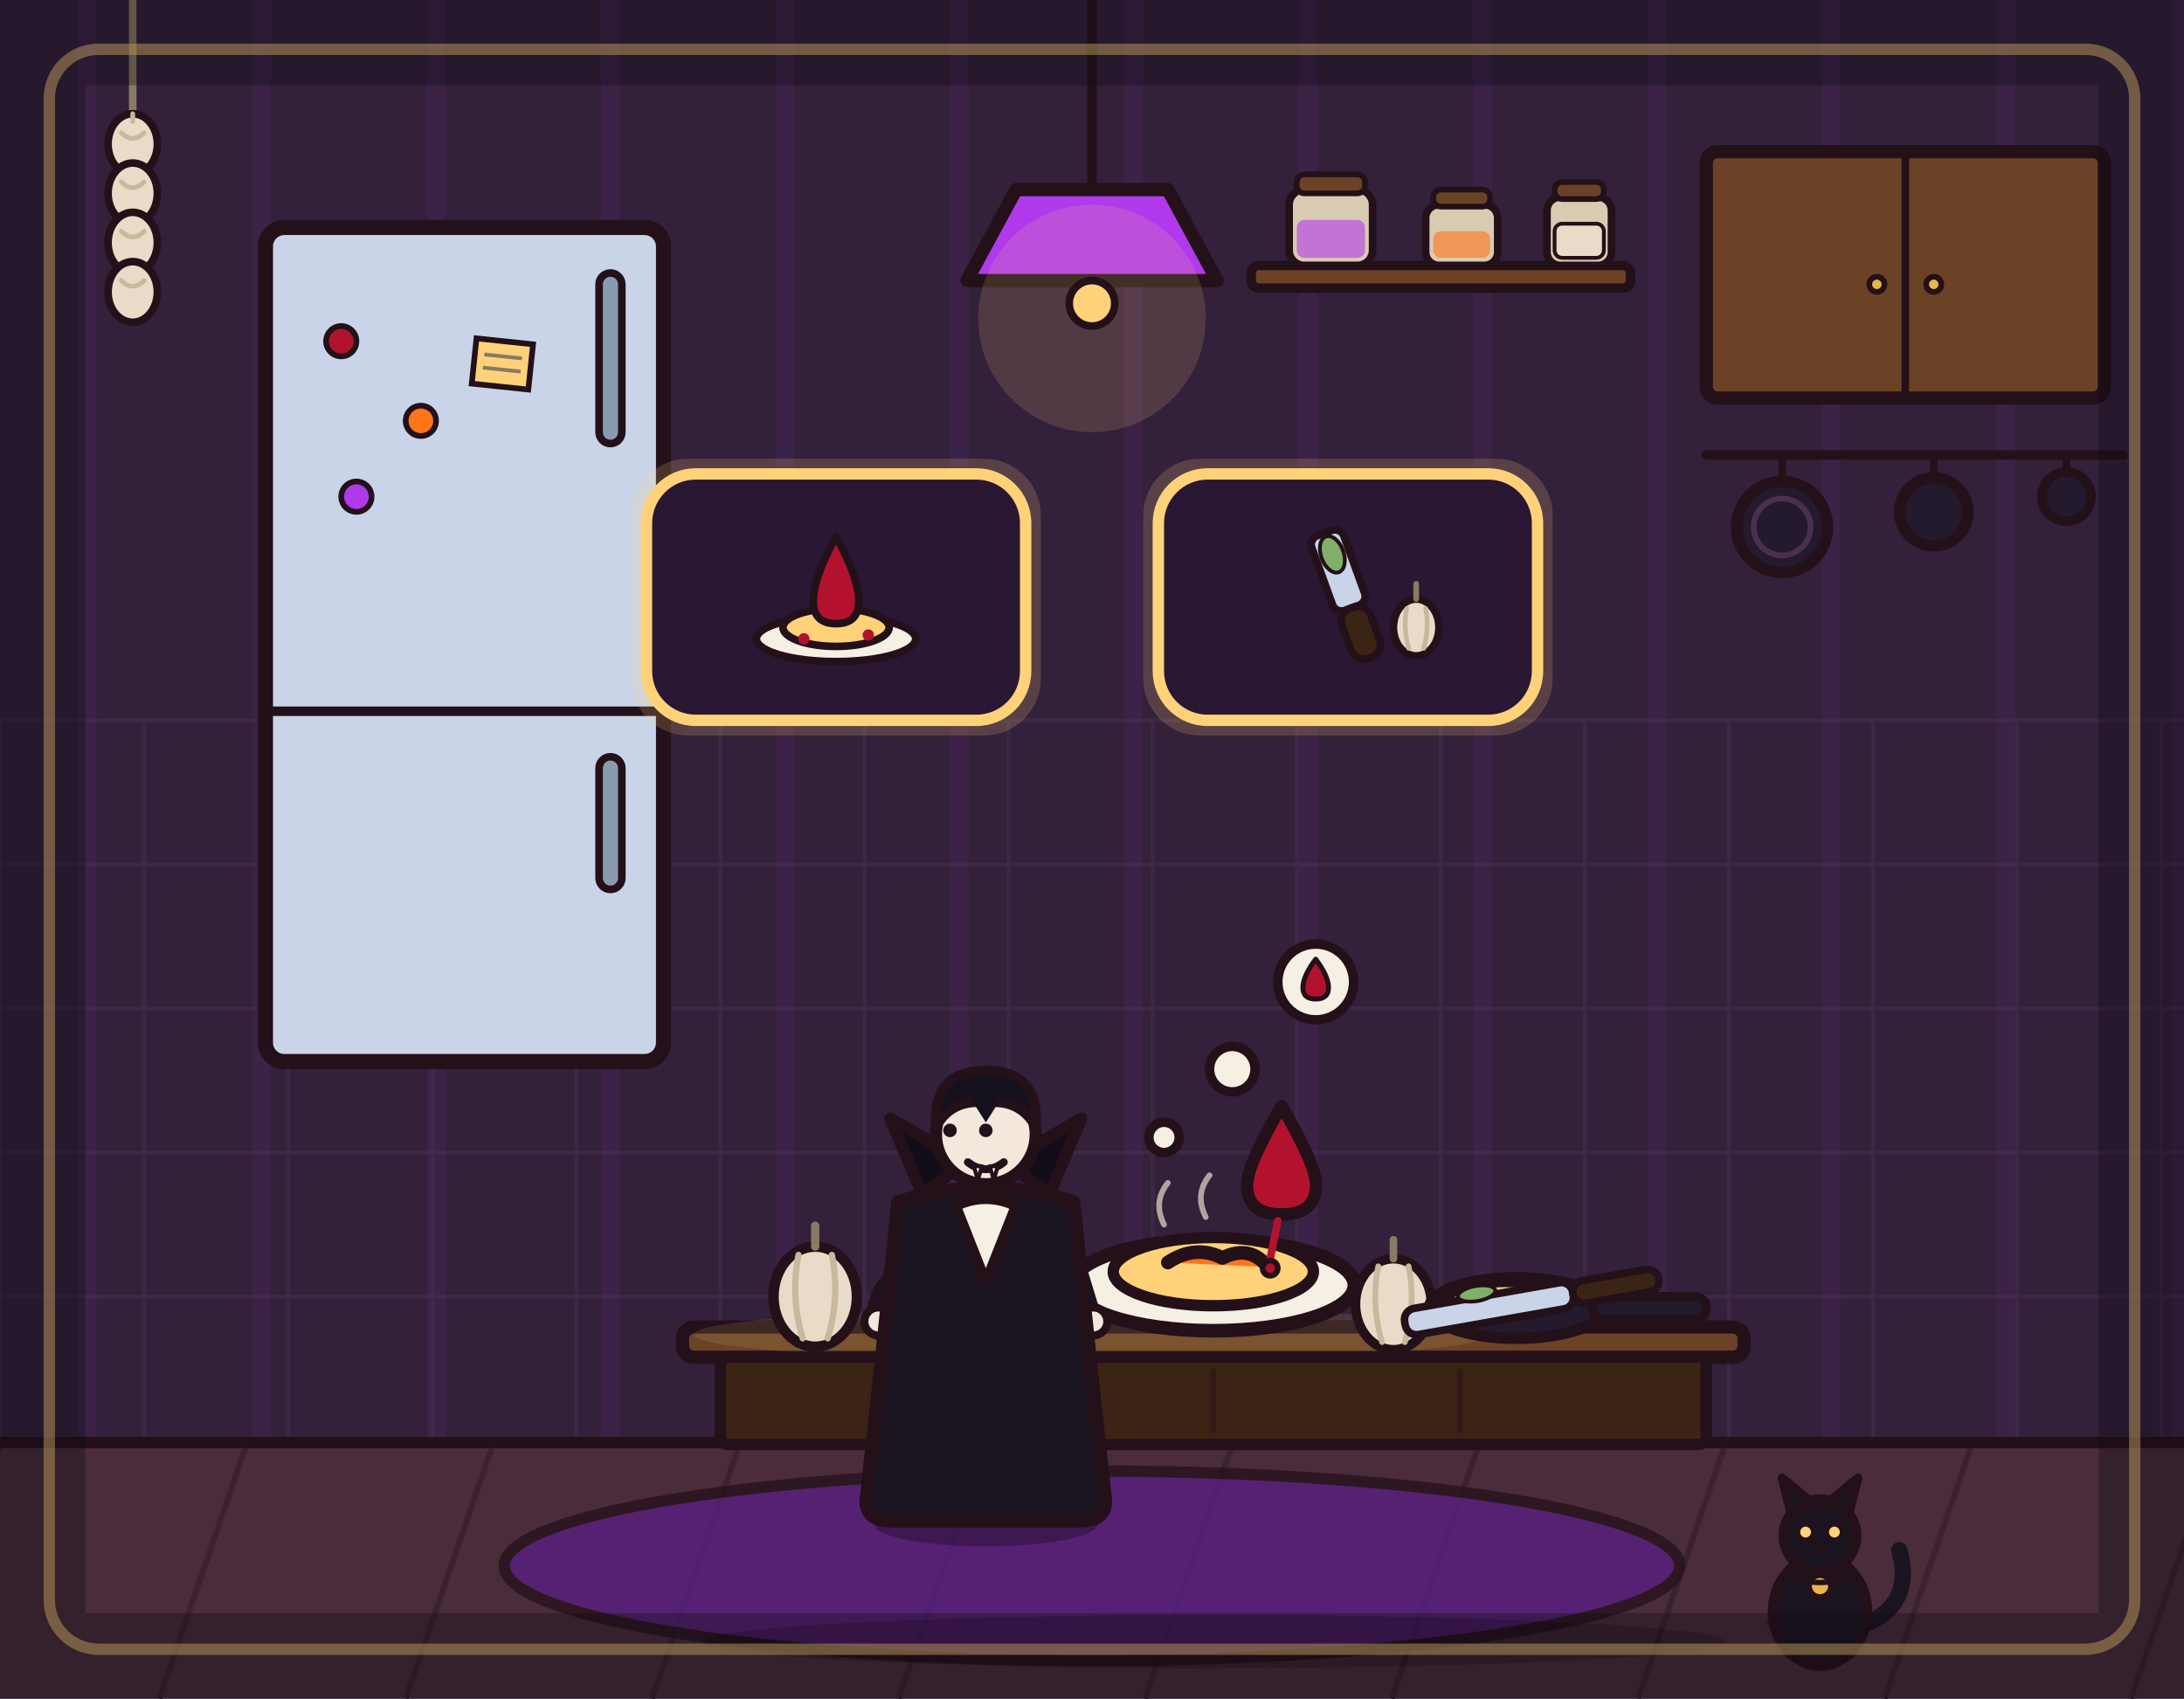
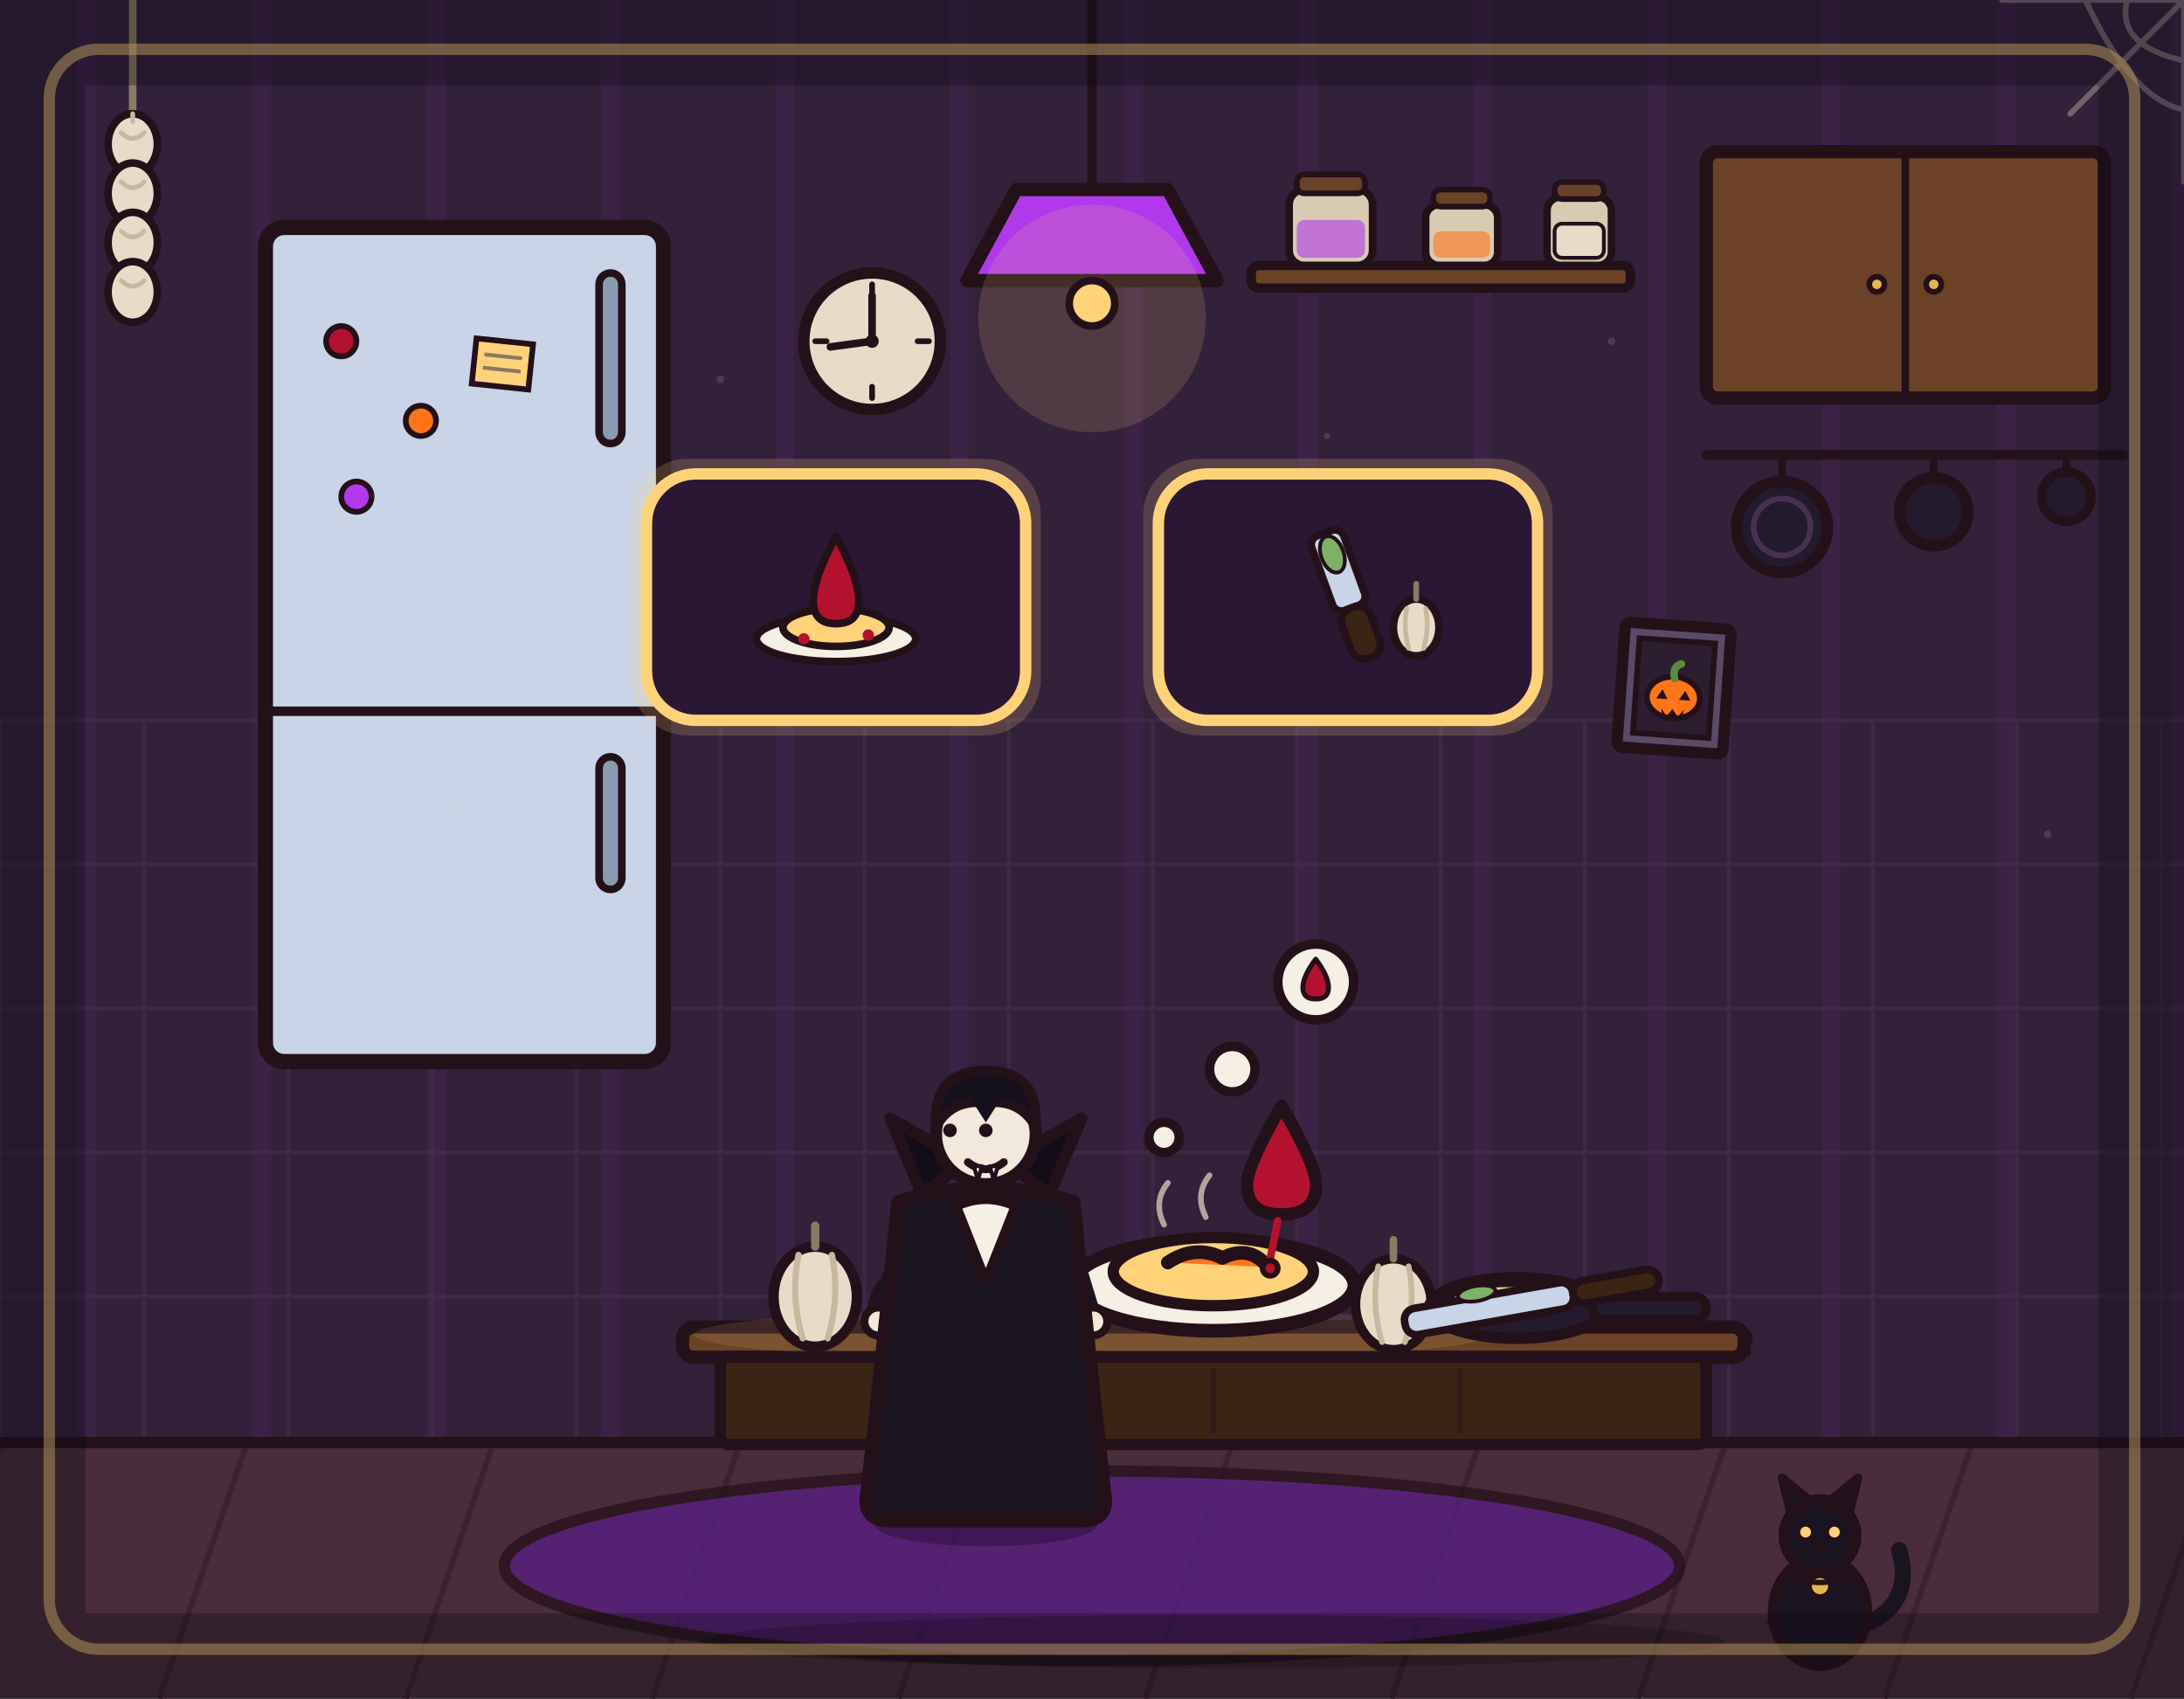
<svg xmlns="http://www.w3.org/2000/svg" viewBox="0 0 1152 896" width="1152" height="896">
  <rect x="0" y="0" width="1152" height="896" fill="#33203a" />
  <path d="M46 0V762M138 0V762M230 0V762M322 0V762M414 0V762M506 0V762M598 0V762M690 0V762M782 0V762M874 0V762M966 0V762M1058 0V762M1150 0V762" stroke="#b03aeb" stroke-width="10" opacity=".07" fill="none" />
  <path d="M0 380V762M76 380V762M152 380V762M228 380V762M304 380V762M380 380V762M456 380V762M532 380V762M608 380V762M684 380V762M760 380V762M836 380V762M912 380V762M988 380V762M1064 380V762M1140 380V762M0 380H1152M0 456H1152M0 532H1152M0 608H1152M0 684H1152M0 760H1152" stroke="#4a3050" stroke-width="2" opacity=".5" fill="none" />
  <rect x="0" y="760" width="1152" height="136" fill="#4a2c3a" />
  <path d="M0 762 L-46 896M130 762 L84 896M260 762 L214 896M390 762 L344 896M520 762 L474 896M650 762 L604 896M780 762 L734 896M910 762 L864 896M1040 762 L994 896M1170 762 L1124 896" stroke="#3a2230" stroke-width="3" fill="none" />
  <line x1="0" y1="761" x2="1152" y2="761" stroke="#241019" stroke-width="6" stroke-linecap="round" />
  <ellipse cx="576" cy="826" rx="310" ry="50" fill="#5b1e86" stroke="#241019" stroke-width="6" stroke-linejoin="round" opacity=".75" />
  <rect x="140" y="120" width="210" height="440" rx="10" fill="#c9d4e8" stroke="#241019" stroke-width="8" stroke-linejoin="round" />
  <line x1="140" y1="375.2" x2="350" y2="375.2" stroke="#241019" stroke-width="5" stroke-linecap="round" />
  <rect x="316" y="144" width="12" height="90" rx="6" fill="#8a9ab0" stroke="#241019" stroke-width="4" />
  <rect x="316" y="399.2" width="12" height="70" rx="6" fill="#8a9ab0" stroke="#241019" stroke-width="4" />
  <circle cx="180" cy="180" r="8" fill="#b3122e" stroke="#241019" stroke-width="3" />
  <circle cx="222" cy="222" r="8" fill="#ff7518" stroke="#241019" stroke-width="3" />
  <circle cx="188" cy="262" r="8" fill="#b03aeb" stroke="#241019" stroke-width="3" />
  <g transform="rotate(6 265 192)">
    <rect x="250" y="180" width="30" height="24" fill="#ffd27a" stroke="#241019" stroke-width="3" />
    <line x1="255" y1="188" x2="275" y2="188" stroke="#8a7a64" stroke-width="2" />
    <line x1="255" y1="195" x2="275" y2="195" stroke="#8a7a64" stroke-width="2" />
  </g>
  <line x1="70" y1="0" x2="70" y2="60" stroke="#8a7a64" stroke-width="4" stroke-linecap="round" />
  <g fill="#e8dcc8" stroke="#241019" stroke-width="4">
    <ellipse cx="70" cy="76" rx="13" ry="16" />
    <ellipse cx="70" cy="102" rx="13" ry="16" />
    <ellipse cx="70" cy="128" rx="13" ry="16" />
    <ellipse cx="70" cy="154" rx="13" ry="16" />
  </g>
  <path d="M70 60 L70 64 M64 70 Q70 76 76 70 M64 96 Q70 102 76 96 M64 122 Q70 128 76 122 M64 148 Q70 154 76 148" stroke="#c9b89e" stroke-width="2.5" fill="none" stroke-linecap="round" />
  <rect x="900" y="80" width="210" height="130" rx="6" fill="#6b4226" stroke="#241019" stroke-width="7" stroke-linejoin="round" />
  <line x1="1005" y1="80" x2="1005" y2="210" stroke="#241019" stroke-width="4" />
  <circle cx="990" cy="150" r="4" fill="#e8b64c" stroke="#241019" stroke-width="3" />
  <circle cx="1020" cy="150" r="4" fill="#e8b64c" stroke="#241019" stroke-width="3" />
  <rect x="660" y="140" width="200" height="12" rx="4" fill="#6b4226" stroke="#241019" stroke-width="5" stroke-linejoin="round" />
  <rect x="680" y="100" width="44" height="40" rx="8" fill="#d9cbb2" stroke="#241019" stroke-width="4" />
  <rect x="684" y="92" width="36" height="10" rx="4" fill="#6b4226" stroke="#241019" stroke-width="3" />
  <rect x="684" y="116" width="36" height="20" rx="4" fill="#b03aeb" opacity=".6" />
  <rect x="752" y="108" width="38" height="32" rx="7" fill="#d9cbb2" stroke="#241019" stroke-width="4" />
  <rect x="756" y="100" width="30" height="9" rx="4" fill="#6b4226" stroke="#241019" stroke-width="3" />
  <rect x="756" y="122" width="30" height="14" rx="4" fill="#ff7518" opacity=".6" />
  <rect x="816" y="104" width="34" height="36" rx="7" fill="#d9cbb2" stroke="#241019" stroke-width="4" />
  <rect x="820" y="96" width="26" height="9" rx="4" fill="#6b4226" stroke="#241019" stroke-width="3" />
  <rect x="820" y="118" width="26" height="18" rx="4" fill="#e8dcc8" stroke="#241019" stroke-width="2" />
  <line x1="576" y1="0" x2="576" y2="100" stroke="#241019" stroke-width="5" />
  <path d="M536 100 L616 100 L642 148 L510 148 Z" fill="#b03aeb" stroke="#241019" stroke-width="7" stroke-linejoin="round" />
  <circle cx="576" cy="168" r="60" fill="#ffd27a" opacity=".15" />
  <circle cx="576" cy="160" r="12" fill="#ffd27a" stroke="#241019" stroke-width="4" />
  <line x1="900" y1="240" x2="1120" y2="240" stroke="#241019" stroke-width="5" stroke-linecap="round" />
  <line x1="940" y1="240" x2="940" y2="254" stroke="#241019" stroke-width="4" />
  <circle cx="940" cy="278" r="24" fill="#241a2e" stroke="#241019" stroke-width="6" />
  <circle cx="940" cy="278" r="15" fill="none" stroke="#4a3050" stroke-width="3" />
  <line x1="1020" y1="240" x2="1020" y2="252" stroke="#241019" stroke-width="4" />
  <circle cx="1020" cy="270" r="18" fill="#241a2e" stroke="#241019" stroke-width="6" />
  <line x1="1090" y1="240" x2="1090" y2="249" stroke="#241019" stroke-width="4" />
  <circle cx="1090" cy="262" r="13" fill="#241a2e" stroke="#241019" stroke-width="5" />
  <rect x="333" y="242" width="216" height="146" rx="30" fill="#ffd27a" opacity=".18" />
  <rect x="341" y="250" width="200" height="130" rx="26" fill="#2a1733" stroke="#ffd27a" stroke-width="6" stroke-linejoin="round" />
  <g transform="translate(441 315)">
    <ellipse cx="0" cy="22" rx="42" ry="12" fill="#f6efe4" stroke="#241019" stroke-width="4" />
    <ellipse cx="0" cy="16" rx="28" ry="10" fill="#ffd27a" stroke="#241019" stroke-width="4" />
    <path d="M0 -32 Q12 -10 12 2 Q12 14 0 14 Q-12 14 -12 2 Q-12 -10 0 -32 Z" fill="#b3122e" stroke="#241019" stroke-width="4" stroke-linejoin="round" />
    <circle cx="17" cy="20" r="3" fill="#b3122e" />
    <circle cx="-17" cy="22" r="3" fill="#b3122e" />
  </g>
  <rect x="603" y="242" width="216" height="146" rx="30" fill="#ffd27a" opacity=".18" />
  <rect x="611" y="250" width="200" height="130" rx="26" fill="#2a1733" stroke="#ffd27a" stroke-width="6" stroke-linejoin="round" />
  <g transform="translate(711 315)">
    <g transform="rotate(-20)">
      <rect x="-9" y="-36" width="18" height="42" rx="5" fill="#c9d4e8" stroke="#241019" stroke-width="4" />
      <ellipse cx="0" cy="-24" rx="6" ry="10" fill="#7fb069" stroke="#241019" stroke-width="2" />
      <rect x="-8" y="6" width="16" height="28" rx="7" fill="#3c2415" stroke="#241019" stroke-width="4" />
    </g>
    <ellipse cx="36" cy="16" rx="12" ry="15" fill="#e8dcc8" stroke="#241019" stroke-width="4" />
    <path d="M36 1 L36 -7" stroke="#8a7a64" stroke-width="3" stroke-linecap="round" />
    <path d="M31 6 Q29 16 32 27 M41 6 Q43 16 40 27" fill="none" stroke="#c9b89e" stroke-width="2.5" stroke-linecap="round" />
  </g>
+   <g transform="translate(530 704)">
+     <rect x="-14" y="-14" width="28" height="20" rx="5" fill="#d9cbb2" stroke="#241019" stroke-width="4" stroke-linejoin="round" />
+     <rect x="-10" y="-19" width="20" height="7" rx="3" fill="#6b4226" stroke="#241019" stroke-width="3" />
+     <circle cx="-5" cy="-6" r="3" fill="#e8dcc8" stroke="#241019" stroke-width="1.5" />
+     <circle cx="4" cy="-4" r="3" fill="#e8dcc8" stroke="#241019" stroke-width="1.5" />
+   </g>
+   <g transform="translate(905 706)">
+     <circle cx="-12" cy="0" r="6" fill="none" stroke="#241019" stroke-width="4" />
+     <rect x="-6" y="-3.5" width="24" height="7" rx="3" fill="#c9d4e8" stroke="#241019" stroke-width="3" />
+     <line x1="12" y1="3.5" x2="12" y2="8" stroke="#241019" stroke-width="3" stroke-linecap="round" />
+     <line x1="17" y1="3.5" x2="17" y2="8" stroke="#241019" stroke-width="3" stroke-linecap="round" />
+   </g>
  <ellipse cx="640" cy="866" rx="270" ry="14" fill="#000000" opacity=".2" />
  <rect x="360" y="700" width="560" height="16" rx="6" fill="#6b4226" stroke="#241019" stroke-width="7" stroke-linejoin="round" />
  <ellipse cx="576" cy="704" rx="210" ry="14" fill="#ffd27a" opacity=".12" />
  <rect x="380" y="716" width="520" height="46" rx="4" fill="#3c2415" stroke="#241019" stroke-width="6" />
  <path d="M510 722 V756 M640 722 V756 M770 722 V756" stroke="#241019" stroke-width="3" opacity=".5" />
  <g transform="translate(430 684) scale(1.1)">
    <ellipse cx="0" cy="0" rx="20" ry="24" fill="#e8dcc8" stroke="#241019" stroke-width="5" stroke-linejoin="round" />
    <path d="M0 -24 L0 -34" stroke="#8a7a64" stroke-width="4" stroke-linecap="round" fill="none" />
    <path d="M-8 -20 Q-12 0 -6 20 M8 -20 Q12 0 6 20" fill="none" stroke="#c9b89e" stroke-width="3" stroke-linecap="round" />
  </g>
  <g transform="translate(478 692) scale(0.9)">
    <ellipse cx="0" cy="0" rx="20" ry="24" fill="#e8dcc8" stroke="#241019" stroke-width="5" stroke-linejoin="round" />
    <path d="M0 -24 L0 -34" stroke="#8a7a64" stroke-width="4" stroke-linecap="round" fill="none" />
    <path d="M-8 -20 Q-12 0 -6 20 M8 -20 Q12 0 6 20" fill="none" stroke="#c9b89e" stroke-width="3" stroke-linecap="round" />
  </g>
  <g transform="translate(735 688)">
    <ellipse cx="0" cy="0" rx="20" ry="24" fill="#e8dcc8" stroke="#241019" stroke-width="5" stroke-linejoin="round" />
    <path d="M0 -24 L0 -34" stroke="#8a7a64" stroke-width="4" stroke-linecap="round" fill="none" />
    <path d="M-8 -20 Q-12 0 -6 20 M8 -20 Q12 0 6 20" fill="none" stroke="#c9b89e" stroke-width="3" stroke-linecap="round" />
  </g>
  <g transform="translate(640 678) scale(1.2)">
    <ellipse cx="0" cy="0" rx="62" ry="20" fill="#f6efe4" stroke="#241019" stroke-width="6" stroke-linejoin="round" />
    <ellipse cx="0" cy="-6" rx="44" ry="15" fill="#ffd27a" stroke="#241019" stroke-width="5" stroke-linejoin="round" />
    <path d="M-20 -10 Q-8 -18 4 -12 Q16 -18 24 -8" fill="#ff7518" stroke="#241019" stroke-width="6" stroke-linejoin="round" stroke-linecap="round" />
  </g>
  <path d="M614 646 Q608 634 616 624 M636 642 Q630 630 638 620" fill="none" stroke="#e8dcc8" stroke-width="3" stroke-linecap="round" opacity=".7" />
  <g transform="translate(676 612) scale(1.3)">
    <path d="M0 -22 Q14 2 14 10 Q14 22 0 22 Q-14 22 -14 10 Q-14 2 0 -22 Z" fill="#b3122e" stroke="#241019" stroke-width="5" stroke-linejoin="round" />
  </g>
  <line x1="674" y1="644" x2="670" y2="664" stroke="#b3122e" stroke-width="4" stroke-linecap="round" />
  <circle cx="670" cy="669" r="4" fill="#b3122e" stroke="#241019" stroke-width="3" />
  <g transform="translate(800 690)">
    <ellipse cx="0" cy="0" rx="46" ry="16" fill="#241a2e" stroke="#241019" stroke-width="6" stroke-linejoin="round" />
    <rect x="40" y="-6" width="60" height="12" rx="6" fill="#241a2e" stroke="#241019" stroke-width="5" stroke-linejoin="round" />
    <ellipse cx="-6" cy="-4" rx="30" ry="9" fill="#ffd27a" stroke="#241019" stroke-width="4" stroke-linejoin="round" />
    <path d="M-24 -8 Q-6 -2 12 -8" fill="none" stroke="#c9b89e" stroke-width="3" stroke-linecap="round" />
  </g>
  <g transform="translate(810 686) rotate(-10)">
    <rect x="-70" y="-7" width="90" height="14" rx="6" fill="#c9d4e8" stroke="#241019" stroke-width="4" stroke-linejoin="round" />
    <ellipse cx="-30" cy="-9" rx="10" ry="4" fill="#7fb069" stroke="#241019" stroke-width="2" />
    <rect x="20" y="-6" width="46" height="12" rx="6" fill="#3c2415" stroke="#241019" stroke-width="4" stroke-linejoin="round" />
  </g>
  <g transform="translate(520 800) scale(1.05 1.05)">
    <ellipse cx="0" cy="4" rx="56" ry="11" fill="#000000" opacity=".28" />
    <path d="M-12 -62 L-16 -6" fill="none" stroke="#241a2e" stroke-width="15" stroke-linecap="round" />
    <path d="M12 -62 L16 -6" fill="none" stroke="#241a2e" stroke-width="15" stroke-linecap="round" />
    <ellipse cx="-18" cy="-4" rx="15" ry="7" fill="#14101c" stroke="#241019" stroke-width="4" />
    <ellipse cx="18" cy="-4" rx="15" ry="7" fill="#14101c" stroke="#241019" stroke-width="4" />
    <path d="M-38 -148 L-52 -102" fill="none" stroke="#1a1420" stroke-width="11" stroke-linecap="round" />
    <circle cx="-54" cy="-98" r="7" fill="#f2e8dc" stroke="#241019" stroke-width="4" />
    <path d="M38 -148 L52 -102" fill="none" stroke="#1a1420" stroke-width="11" stroke-linecap="round" />
    <circle cx="54" cy="-98" r="7" fill="#f2e8dc" stroke="#241019" stroke-width="4" />
    <path d="M-44 -158 Q-52 -80 -60 -8 Q-60 2 -48 2 L48 2 Q60 2 60 -8 Q52 -80 44 -158 Q0 -172 -44 -158 Z" fill="#1a1420" stroke="#241019" stroke-width="7" stroke-linejoin="round" />
    <path d="M-32 -162 L-48 -200 L-10 -178 Z" fill="#120d18" stroke="#241019" stroke-width="6" stroke-linejoin="round" />
    <path d="M32 -162 L48 -200 L10 -178 Z" fill="#120d18" stroke="#241019" stroke-width="6" stroke-linejoin="round" />
    <path d="M-15 -156 L0 -118 L15 -156 Q0 -163 -15 -156 Z" fill="#f6efe4" stroke="#241019" stroke-width="5" stroke-linejoin="round" />
    <circle cx="0" cy="-192" r="25" fill="#f2e8dc" stroke="#241019" stroke-width="6" />
    <path d="M-25 -196 Q-27 -224 0 -224 Q27 -224 25 -196 Q17 -210 0 -208 Q-17 -210 -25 -196 Z" fill="#14101c" stroke="#241019" stroke-width="5" stroke-linejoin="round" />
    <path d="M-7 -209 L0 -198 L7 -209 Q0 -213 -7 -209 Z" fill="#14101c" />
    <circle cx="-18" cy="-194" r="3.4" fill="#241019" />
    <circle cx="0" cy="-194" r="3.4" fill="#241019" />
    <path d="M-9 -178 Q0 -171 9 -178" fill="none" stroke="#241019" stroke-width="4" stroke-linecap="round" />
    <path d="M-6 -176 L-2 -176 L-4 -169 Z" fill="#ffffff" stroke="#241019" stroke-width="2" stroke-linejoin="round" />
    <path d="M2 -176 L6 -176 L4 -169 Z" fill="#ffffff" stroke="#241019" stroke-width="2" stroke-linejoin="round" />
  </g>
  <circle cx="614" cy="600" r="8" fill="#f6efe4" stroke="#241019" stroke-width="5" />
  <circle cx="650" cy="564" r="12" fill="#f6efe4" stroke="#241019" stroke-width="5" />
  <circle cx="694" cy="518" r="20" fill="#f6efe4" stroke="#241019" stroke-width="5" />
  <g transform="translate(694 518) scale(0.75)">
    <path d="M0 -16 Q9 -4 9 4 Q9 12 0 12 Q-9 12 -9 4 Q-9 -4 0 -16 Z" fill="#b3122e" stroke="#241019" stroke-width="3.5" stroke-linejoin="round" />
  </g>
  <g transform="translate(960 850) scale(0.95)">
    <ellipse cx="0" cy="6" rx="30" ry="8" fill="#000000" opacity=".28" />
    <path d="M28 6 Q52 -6 44 -34" fill="none" stroke="#1a1420" stroke-width="9" stroke-linecap="round" />
    <ellipse cx="0" cy="0" rx="26" ry="30" fill="#1a1420" stroke="#241019" stroke-width="6" />
    <circle cx="0" cy="-42" r="20" fill="#1a1420" stroke="#241019" stroke-width="6" />
    <path d="M-16 -54 L-21 -74 L-4 -60 Z" fill="#1a1420" stroke="#241019" stroke-width="5" stroke-linejoin="round" />
    <path d="M16 -54 L21 -74 L4 -60 Z" fill="#1a1420" stroke="#241019" stroke-width="5" stroke-linejoin="round" />
    <circle cx="-8" cy="-44" r="4" fill="#ffd27a" stroke="#241019" stroke-width="2" />
    <circle cx="8" cy="-44" r="4" fill="#ffd27a" stroke="#241019" stroke-width="2" />
    <path d="M-4 -36 L0 -33 L4 -36" fill="none" stroke="#241019" stroke-width="2.5" stroke-linecap="round" />
    <circle cx="0" cy="-14" r="6" fill="#e8b64c" stroke="#241019" stroke-width="3" />
    <path d="M-18 -20 Q0 -12 18 -20" fill="none" stroke="#241019" stroke-width="3" />
  </g>
+   <circle cx="460" cy="180" r="36" fill="#e8dcc8" stroke="#241019" stroke-width="6" stroke-linejoin="round" />
+   <line x1="460" y1="180" x2="460" y2="156" stroke="#241019" stroke-width="4" stroke-linecap="round" />
+   <line x1="460" y1="180" x2="438" y2="183" stroke="#241019" stroke-width="4" stroke-linecap="round" />
+   <circle cx="460" cy="180" r="3.5" fill="#241019" />
+   <line x1="460" y1="150" x2="460" y2="156" stroke="#241019" stroke-width="3" stroke-linecap="round" />
+   <line x1="460" y1="204" x2="460" y2="210" stroke="#241019" stroke-width="3" stroke-linecap="round" />
+   <line x1="430" y1="180" x2="436" y2="180" stroke="#241019" stroke-width="3" stroke-linecap="round" />
+   <line x1="484" y1="180" x2="490" y2="180" stroke="#241019" stroke-width="3" stroke-linecap="round" />
+   <g transform="rotate(4 883 363)">
+     <rect x="855" y="330" width="56" height="66" rx="3" fill="#5a4a6a" stroke="#241019" stroke-width="6" stroke-linejoin="round" />
+     <rect x="863" y="338" width="40" height="50" fill="#2c1e30" stroke="#241019" stroke-width="3" />
+     <ellipse cx="883" cy="368" rx="14" ry="11" fill="#ff7518" stroke="#241019" stroke-width="3" />
+     <path d="M883 358 Q881 352 886 350" fill="none" stroke="#5a8a3c" stroke-width="4" stroke-linecap="round" />
+     <path d="M877 364 L874 369 L880 369 Z M889 364 L892 369 L886 369 Z M877 374 L880 378 L883 374 L886 378 L889 374 L888 379 L878 379 Z" fill="#241019" />
+   </g>
+   <g stroke="#e8dcc8" stroke-width="3" opacity=".35" fill="none" stroke-linecap="round">
+     <path d="M1152 0 L1056 0 M1152 0 L1152 96 M1152 0 L1092 60" />
+     <path d="M1122 0 Q1116 24 1152 32 M1152 58 Q1124 52 1100 0" />
+   </g>
+   <g fill="#e8dcc8" opacity=".15">
+     <circle cx="380" cy="200" r="2" />
+     <circle cx="700" cy="230" r="1.6" />
+     <circle cx="850" cy="180" r="2" />
+     <circle cx="240" cy="430" r="1.6" />
+     <circle cx="1080" cy="440" r="2" />
+   </g>
  <rect x="26" y="26" width="1100" height="844" rx="26" fill="none" stroke="#ffd27a" stroke-width="6" opacity=".55" />
  <rect x="0" y="0" width="1152" height="896" fill="none" stroke="#0b0710" stroke-width="90" opacity=".32" />
</svg>
